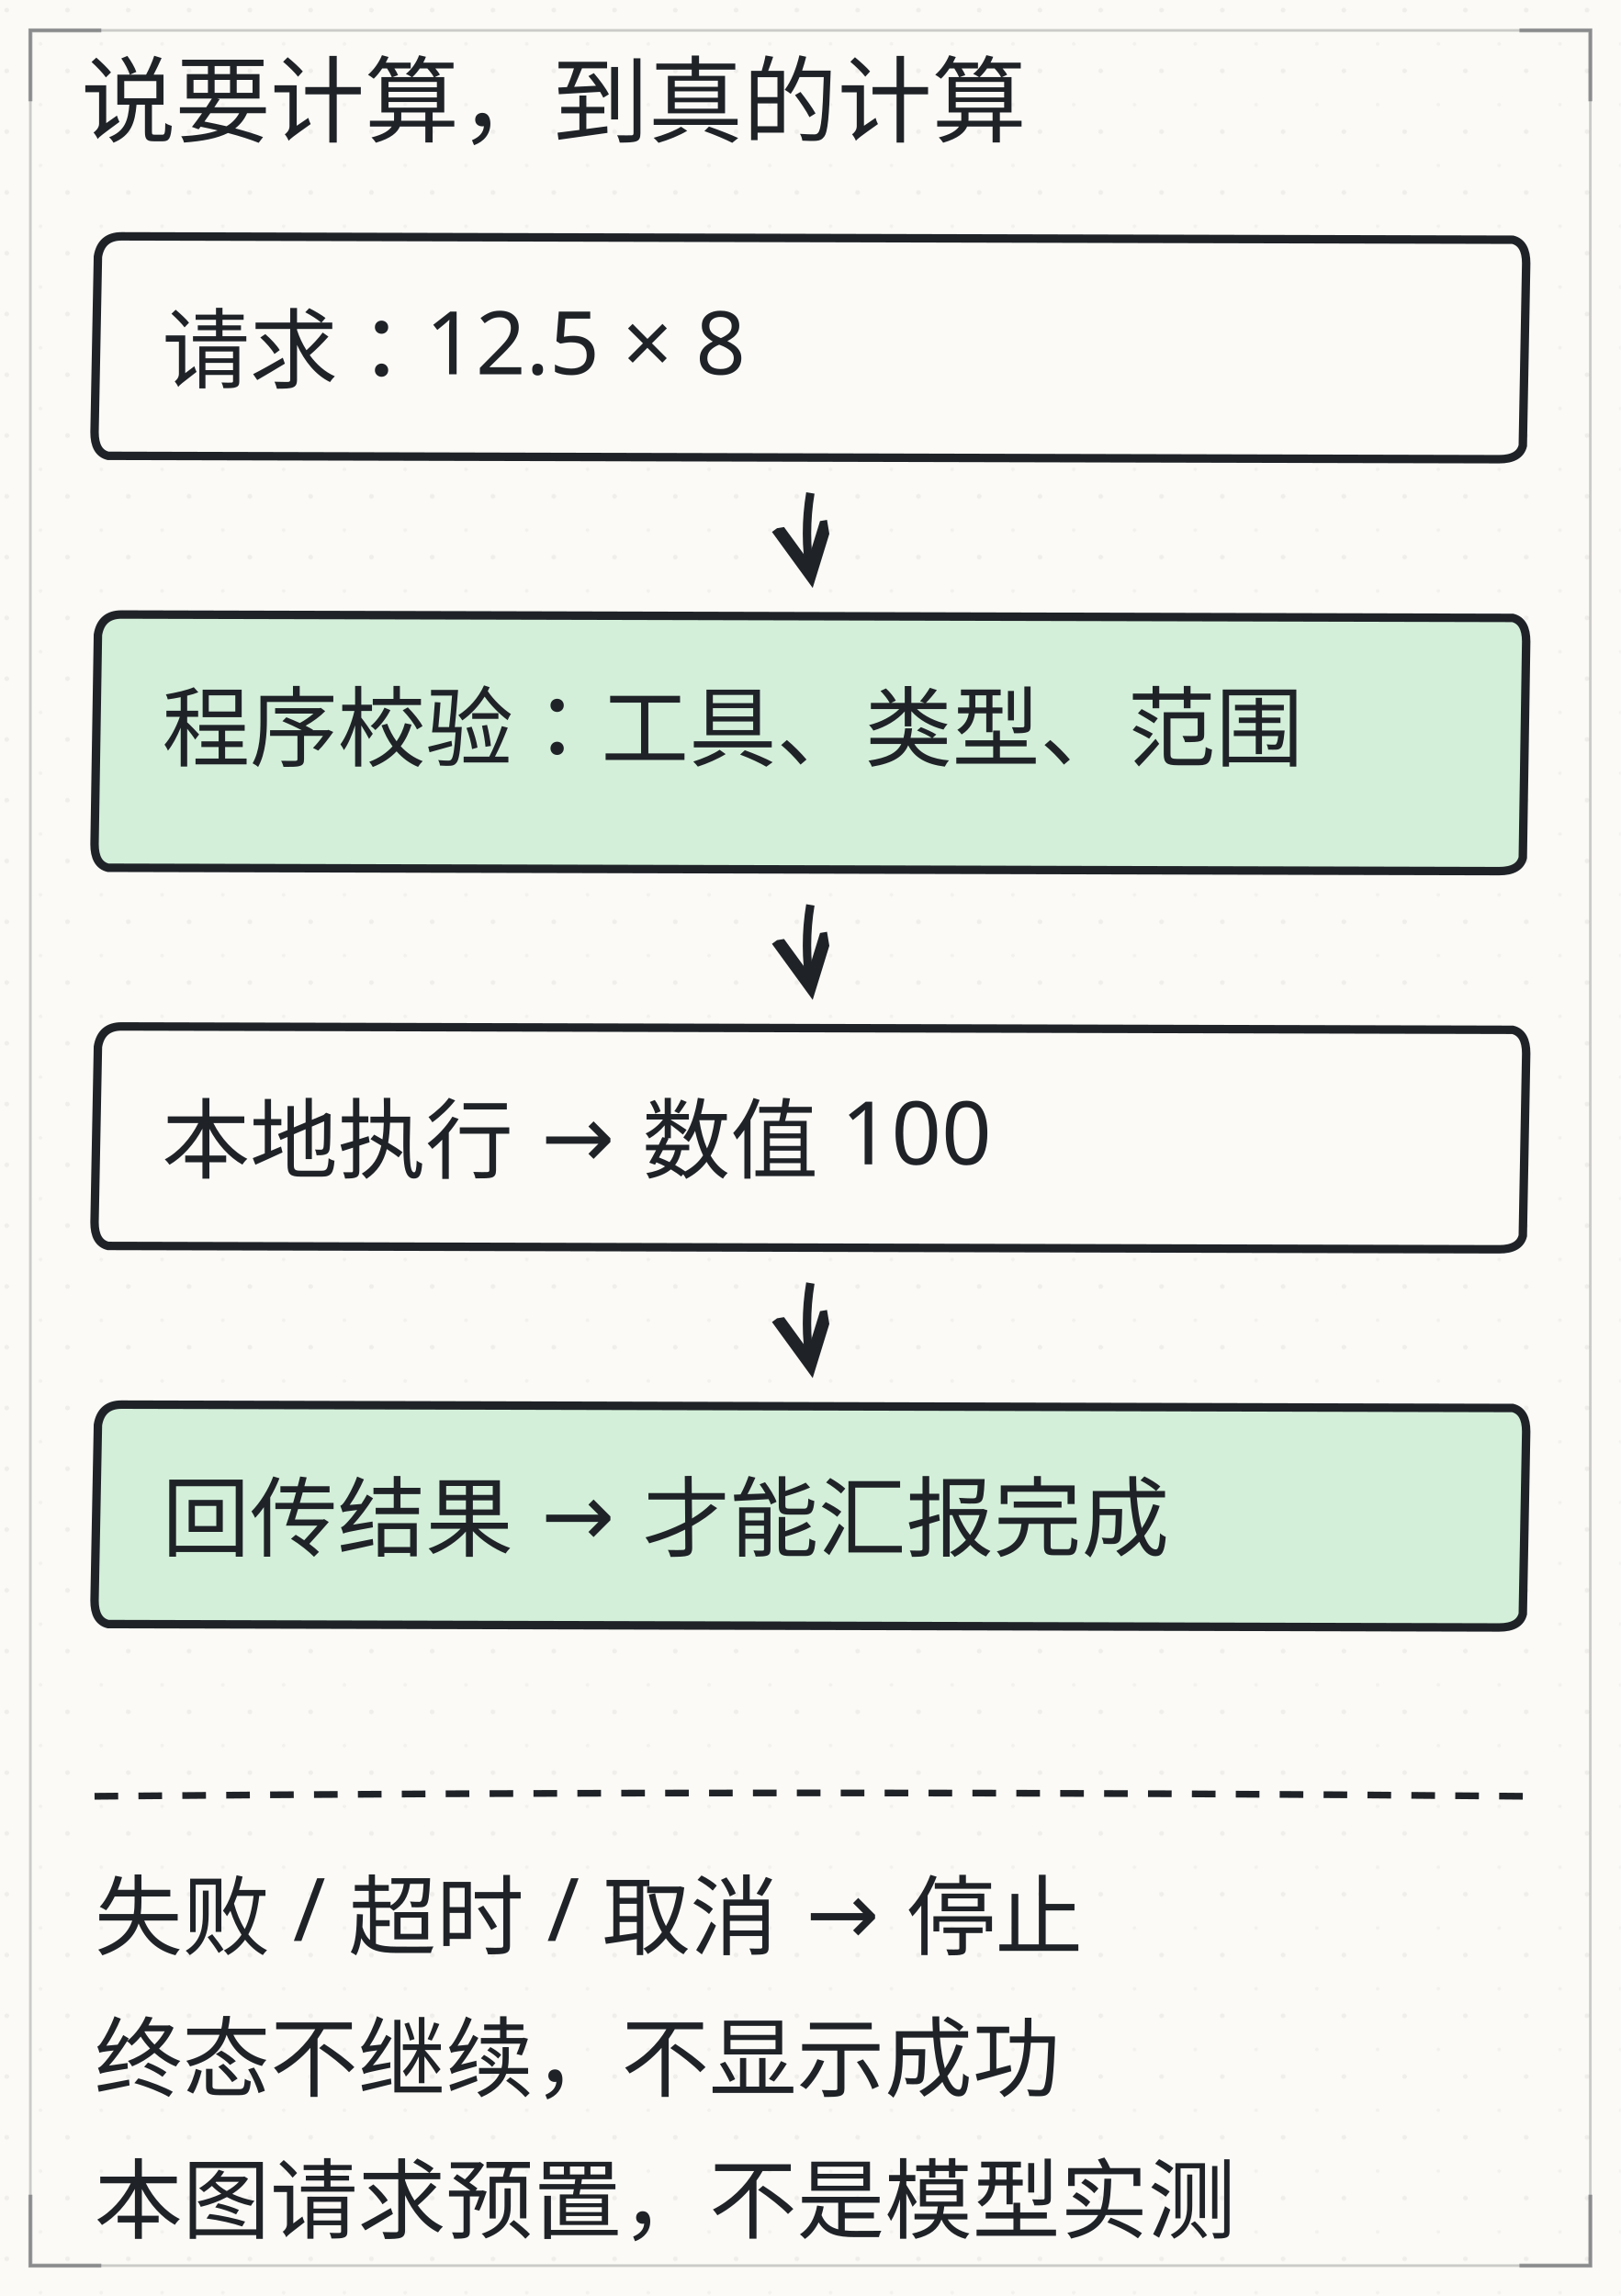
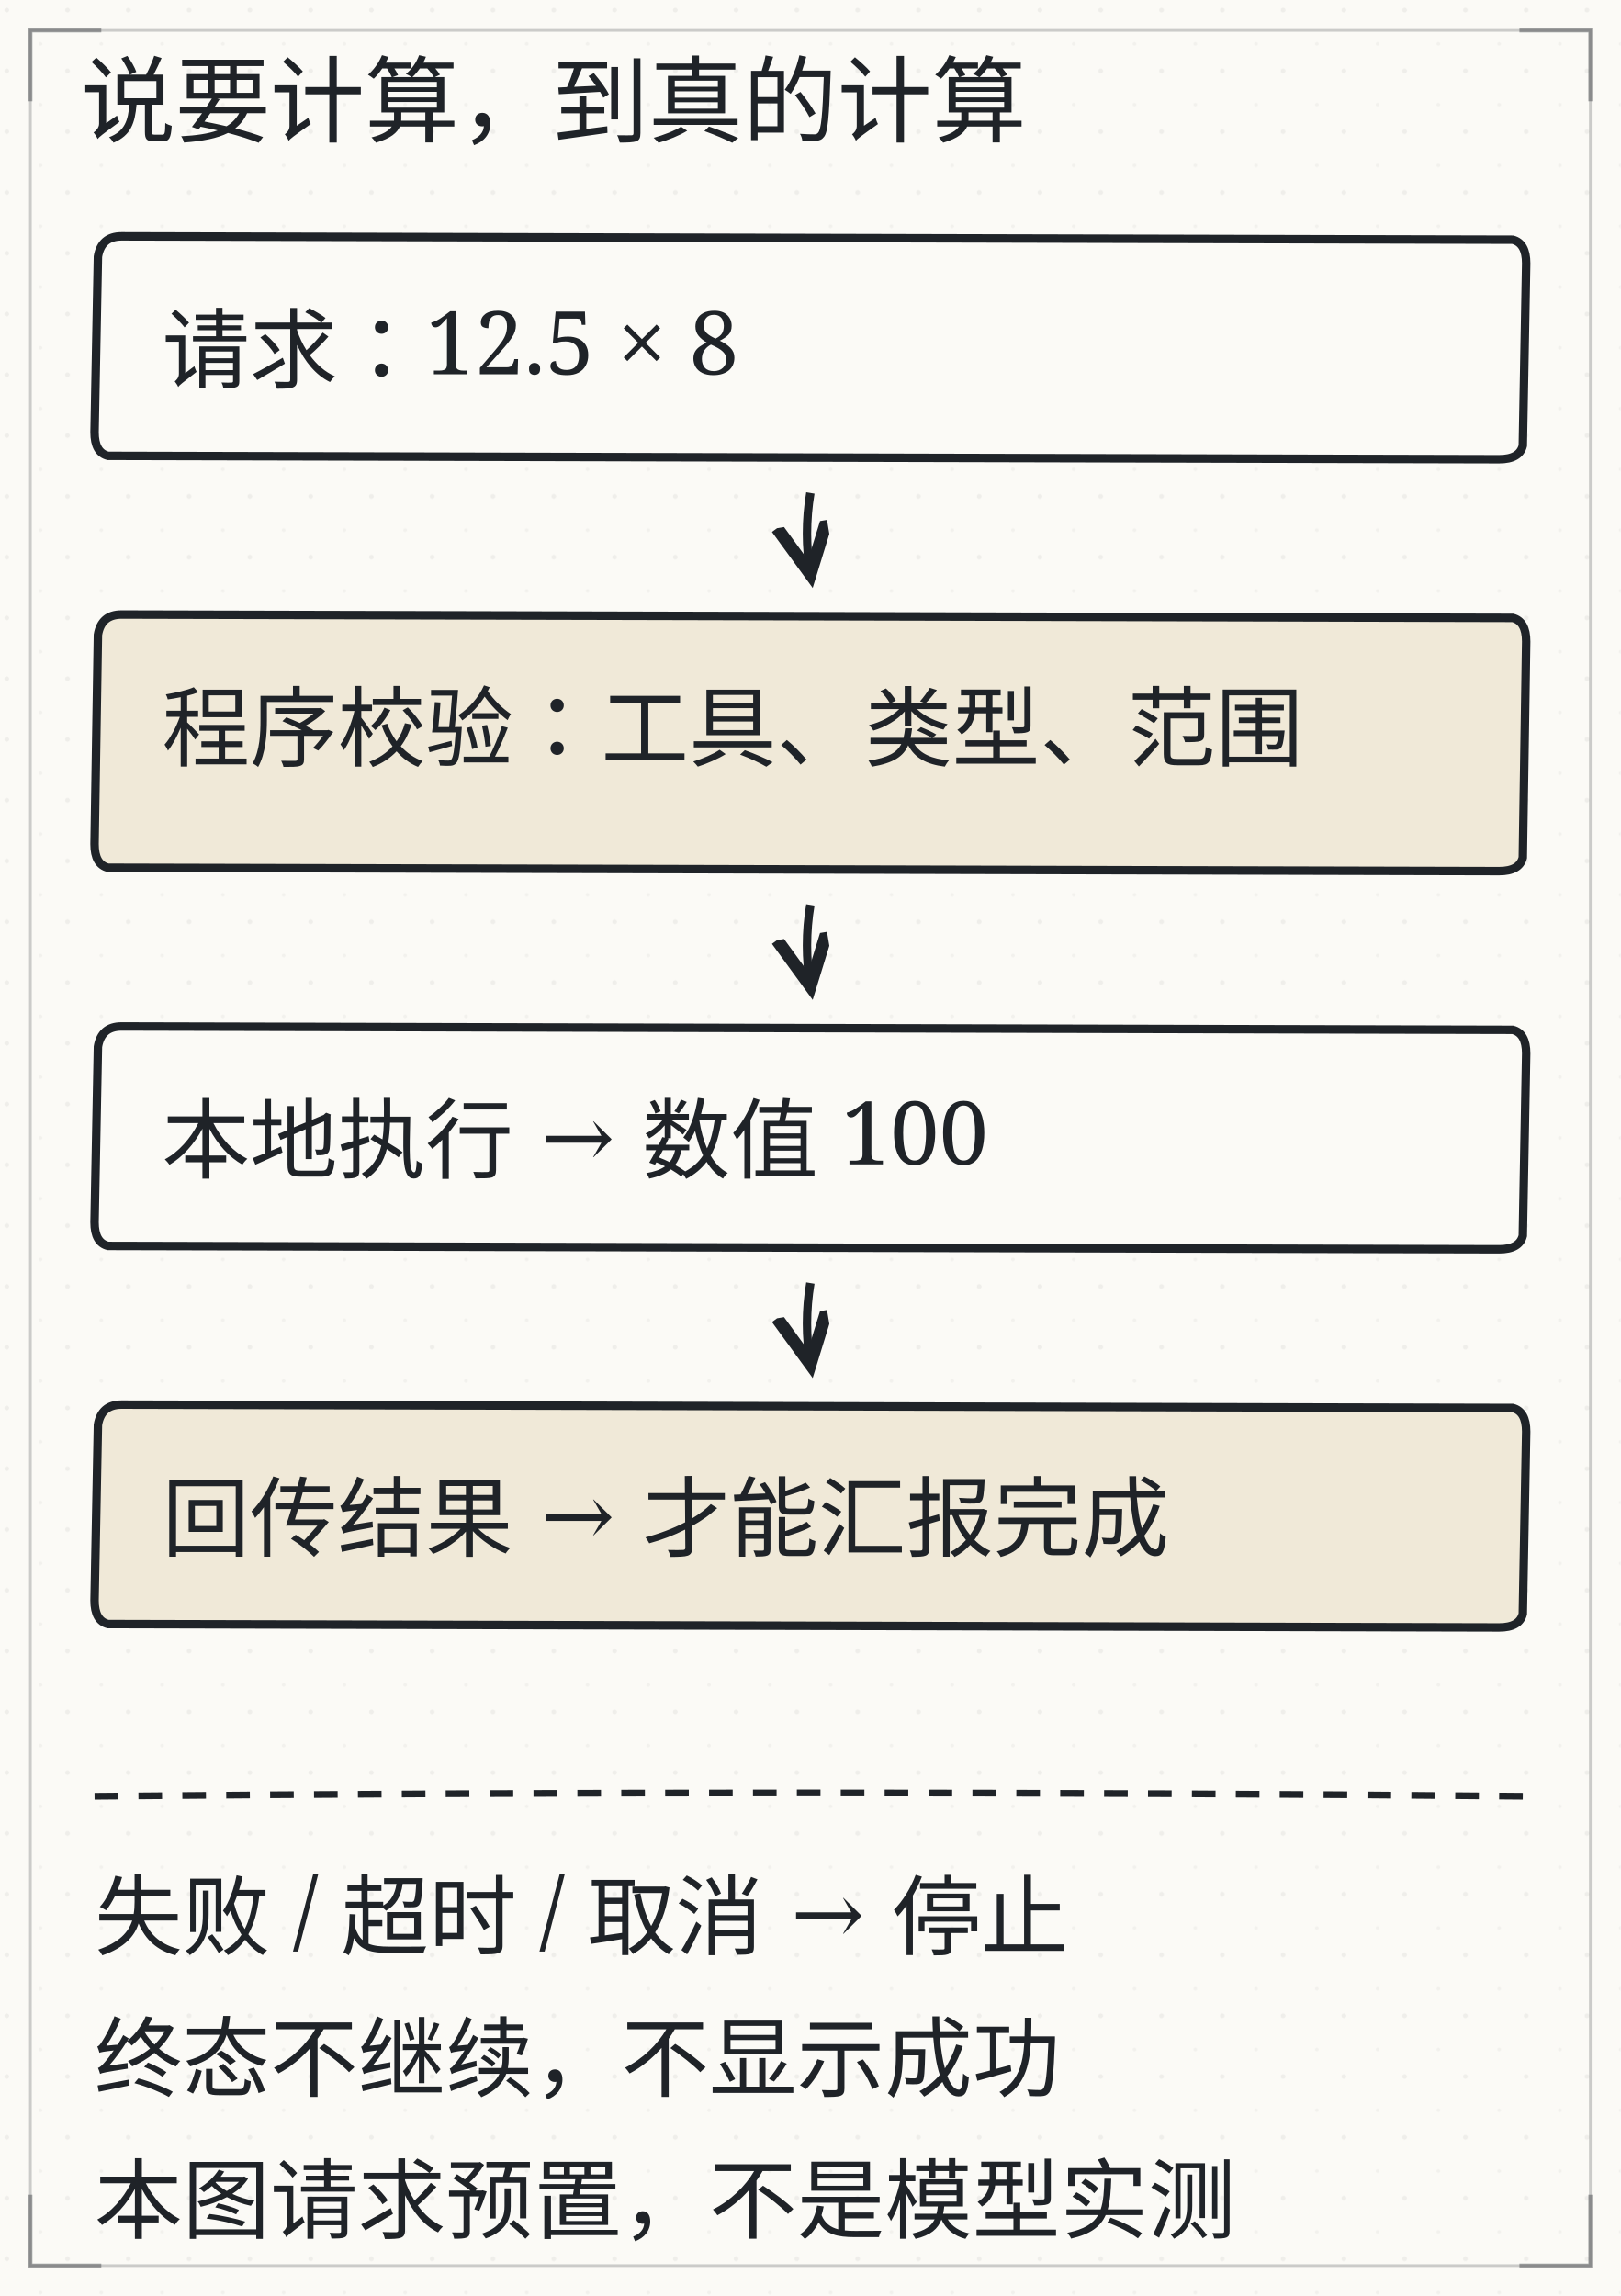
<svg xmlns="http://www.w3.org/2000/svg" width="480" height="680" viewBox="0 0 480 680" role="img" aria-labelledby="title desc">
  <defs>
    <marker id="arrow" markerWidth="8" markerHeight="8" refX="6" refY="3" orient="auto">
      <path d="M0 0 L6 3 L0 6" fill="none" stroke="#1f2328" stroke-width="1.5" />
    </marker>
  </defs>
  <defs>
    <pattern id="figure-grain" width="18" height="18" patternUnits="userSpaceOnUse">
      <circle cx="2" cy="3" r=".7" fill="#1f2328" opacity=".16" />
      <circle cx="12" cy="13" r=".55" fill="#1f2328" opacity=".11" />
    </pattern>
  </defs>
  <rect width="480" height="680" fill="#fbfaf6" />
  <rect width="480" height="680" fill="url(#figure-grain)" opacity=".34" />
  <rect x="9" y="9" width="462" height="662" fill="none" stroke="#1f2328" stroke-width=".8" opacity=".22" />
  <path d="M9 30 V9 H30 M450 9 H471 V30 M9 650 V671 H30 M450 671 H471 V650" fill="none" stroke="#1f2328" stroke-width="1.2" opacity=".38" />
-   <g font-family="'Microsoft YaHei',sans-serif" fill="#1f2328">
+   <g font-family="'Noto Serif SC','Source Han Serif SC','Songti SC','SimSun',serif" fill="#1f2328">
    <text x="24" y="40" font-size="28">说要计算，到真的计算</text>
    <path d="M36 70 L448 71 Q452 72 452 78 L451 132 Q450 136 444 136 L32 135 Q28 134 28 128 L29 76 Q30 70 36 70 Z" fill="#fbfaf6" stroke="#1f2328" stroke-width="2.5" />
    <text x="48" y="113" font-size="26">请求：12.5 × 8</text>
    <path d="M240 146 Q238 158 240 170" fill="none" stroke="#1f2328" stroke-width="2.5" marker-end="url(#arrow)" />
-     <path d="M36 182 L448 183 Q452 184 452 190 L451 254 Q450 258 444 258 L32 257 Q28 256 28 250 L29 188 Q30 182 36 182 Z" fill="#d3efd9" stroke="#1f2328" stroke-width="2.5" />
+     <path d="M36 182 L448 183 Q452 184 452 190 L451 254 Q450 258 444 258 L32 257 Q28 256 28 250 L29 188 Q30 182 36 182 Z" fill="#f0e9d8" stroke="#1f2328" stroke-width="2.5" />
    <text x="48" y="225" font-size="26">程序校验：工具、类型、范围</text>
    <path d="M240 268 Q238 280 240 292" fill="none" stroke="#1f2328" stroke-width="2.5" marker-end="url(#arrow)" />
    <path d="M36 304 L448 305 Q452 306 452 312 L451 366 Q450 370 444 370 L32 369 Q28 368 28 362 L29 310 Q30 304 36 304 Z" fill="#fbfaf6" stroke="#1f2328" stroke-width="2.5" />
    <text x="48" y="347" font-size="26">本地执行 → 数值 100</text>
    <path d="M240 380 Q238 392 240 404" fill="none" stroke="#1f2328" stroke-width="2.5" marker-end="url(#arrow)" />
-     <path d="M36 416 L448 417 Q452 418 452 424 L451 478 Q450 482 444 482 L32 481 Q28 480 28 474 L29 422 Q30 416 36 416 Z" fill="#d3efd9" stroke="#1f2328" stroke-width="2.5" />
+     <path d="M36 416 L448 417 Q452 418 452 424 L451 478 Q450 482 444 482 L32 481 Q28 480 28 474 L29 422 Q30 416 36 416 Z" fill="#f0e9d8" stroke="#1f2328" stroke-width="2.5" />
    <text x="48" y="459" font-size="26">回传结果 → 才能汇报完成</text>
    <g pointer-events="none">
-       <rect x="24" y="66" width="432" height="74" rx="10" fill="none" stroke="#1f883d" stroke-width="4" opacity="0">
+       <rect x="24" y="66" width="432" height="74" rx="10" fill="none" stroke="#B4472F" stroke-width="4" opacity="0">
        <animate attributeName="opacity" values="0;0.85;0.85;0" keyTimes="0;0.12;0.8;1" dur="10.4s" begin="0.00s" repeatCount="indefinite" />
      </rect>
-       <rect x="24" y="178" width="432" height="84" rx="10" fill="none" stroke="#1f883d" stroke-width="4" opacity="0">
+       <rect x="24" y="178" width="432" height="84" rx="10" fill="none" stroke="#B4472F" stroke-width="4" opacity="0">
        <animate attributeName="opacity" values="0;0.85;0.85;0" keyTimes="0;0.12;0.8;1" dur="10.4s" begin="2.60s" repeatCount="indefinite" />
      </rect>
-       <rect x="24" y="300" width="432" height="74" rx="10" fill="none" stroke="#1f883d" stroke-width="4" opacity="0">
+       <rect x="24" y="300" width="432" height="74" rx="10" fill="none" stroke="#B4472F" stroke-width="4" opacity="0">
        <animate attributeName="opacity" values="0;0.85;0.85;0" keyTimes="0;0.12;0.8;1" dur="10.4s" begin="5.20s" repeatCount="indefinite" />
      </rect>
-       <rect x="24" y="412" width="432" height="74" rx="10" fill="none" stroke="#1f883d" stroke-width="4" opacity="0">
+       <rect x="24" y="412" width="432" height="74" rx="10" fill="none" stroke="#B4472F" stroke-width="4" opacity="0">
        <animate attributeName="opacity" values="0;0.85;0.85;0" keyTimes="0;0.12;0.8;1" dur="10.4s" begin="7.80s" repeatCount="indefinite" />
      </rect>
    </g>
    <path d="M28 532 Q240 530 452 532" fill="none" stroke="#1f2328" stroke-width="2" stroke-dasharray="7 6" />
    <text x="28" y="577" font-size="26">失败 / 超时 / 取消 → 停止</text>
    <text x="28" y="619" font-size="26">终态不继续，不显示成功</text>
    <text x="28" y="661" font-size="26">本图请求预置，不是模型实测</text>
  </g>
</svg>
